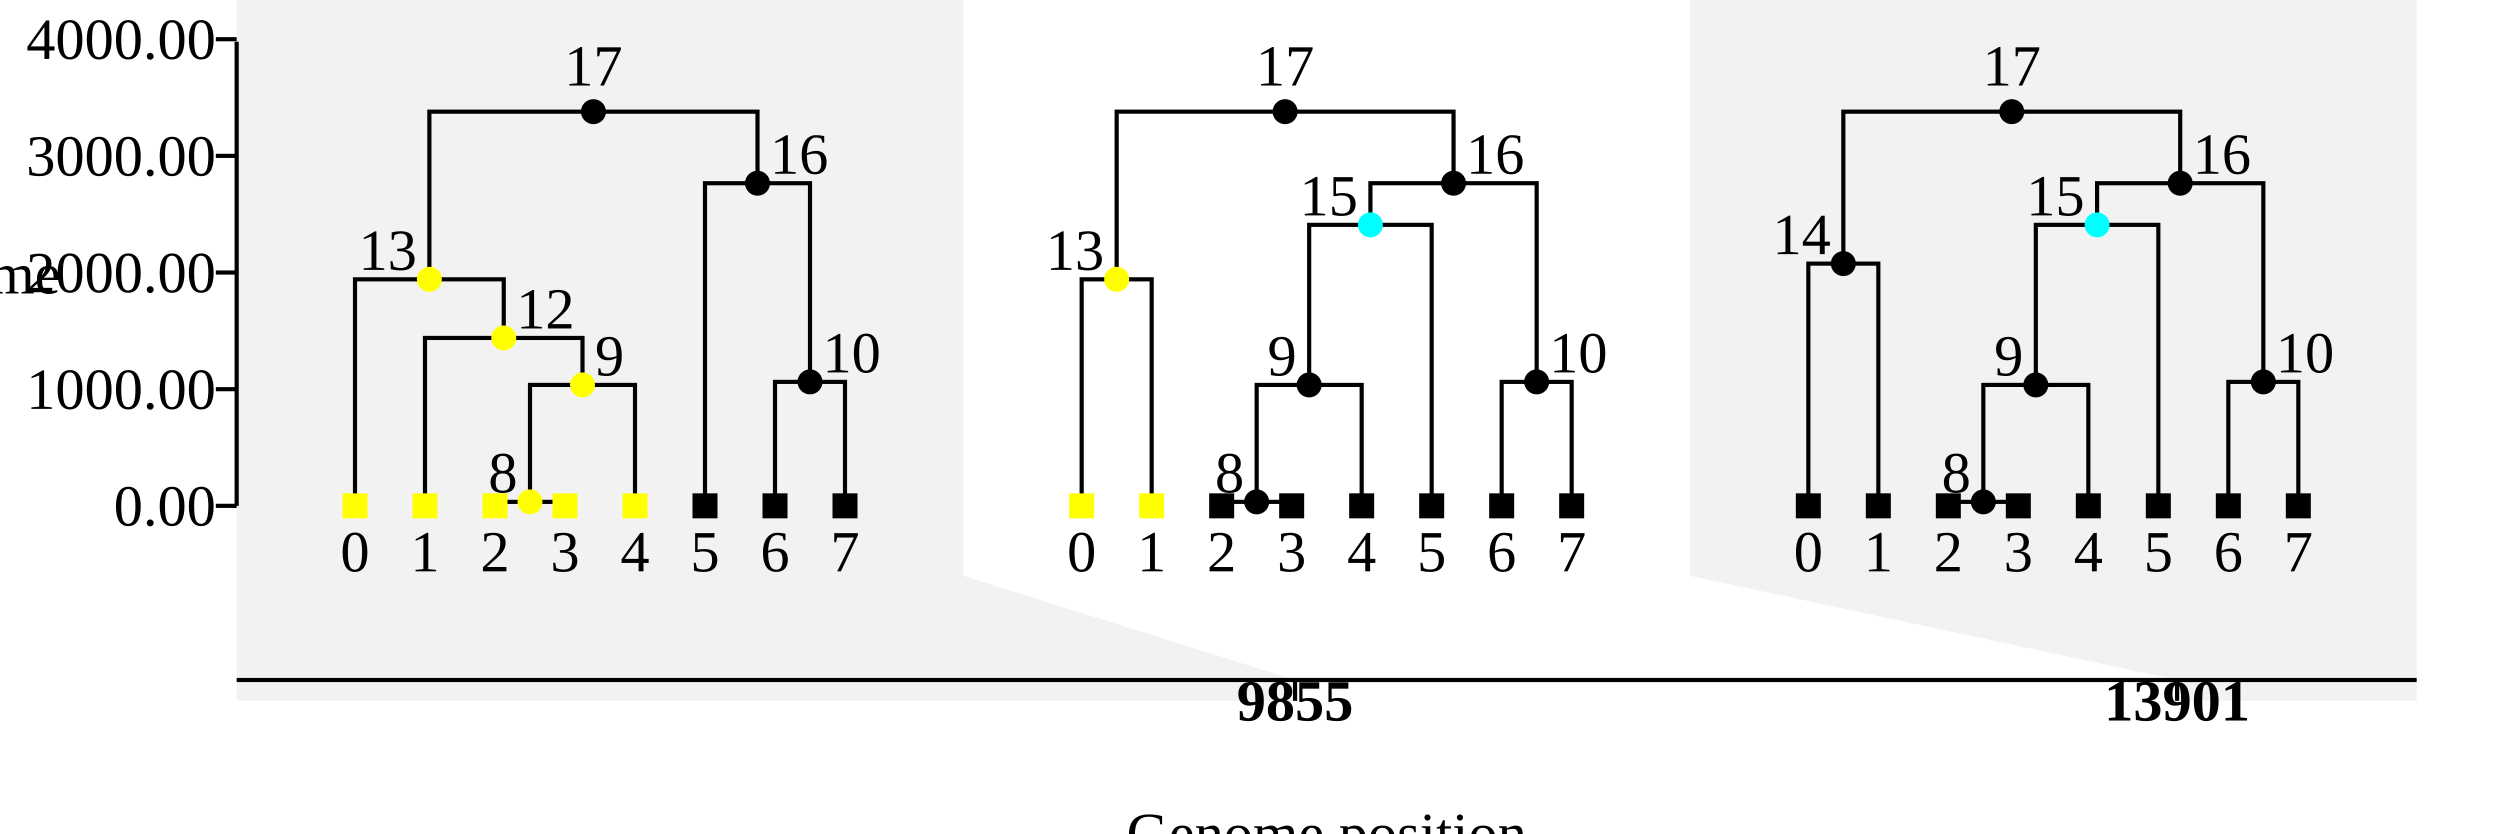
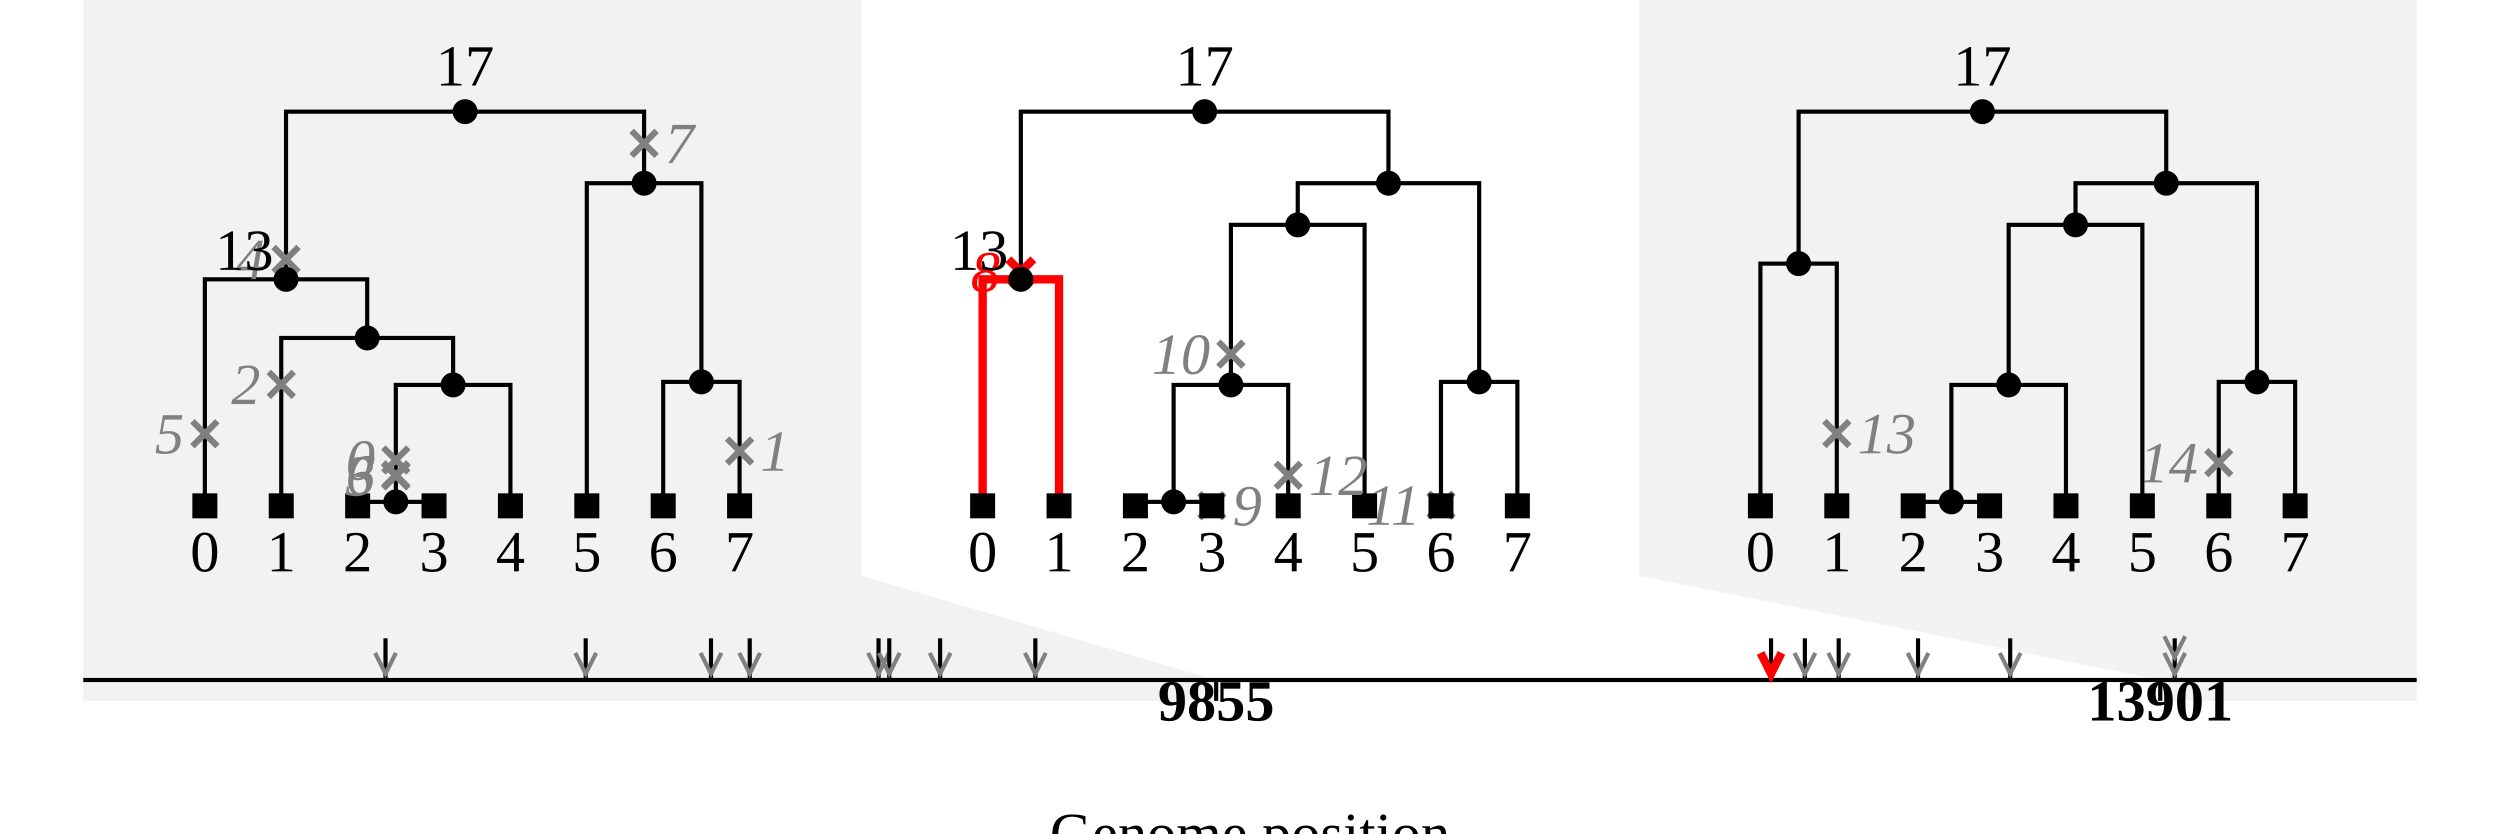
<svg xmlns="http://www.w3.org/2000/svg" baseProfile="full" height="200" version="1.1" width="600">
  <defs>
-     <style type="text/css">.background path {fill: #808080; fill-opacity:0}.background path:nth-child(odd) {fill-opacity:.1}.axes {font-size: 14px}.x-axis .tick .lab {font-weight: bold}.axes, .tree {font-size: 14px; text-anchor:middle}.y-axis line.grid {stroke: #FAFAFA}.y-axis &gt; .lab text {transform: translateX(0.8em) rotate(-90deg)}.x-axis .tick g {transform: translateY(0.9em)}.x-axis &gt; .lab text {transform: translateY(-0.8em)}.axes line, .edge {stroke:black; fill:none}.node &gt; .sym {fill: black; stroke: none}.site &gt; .sym {stroke: black}.mut text {fill: red; font-style: italic}.mut.extra text {fill: hotpink}.mut line {fill: none; stroke: none}.mut .sym {fill: none; stroke: red}.mut.extra .sym {stroke: hotpink}.node .mut .sym {stroke-width: 1.5px}.tree text, .tree-sequence text {dominant-baseline: central}.plotbox .lab.lft {text-anchor: end}.plotbox .lab.rgt {text-anchor: start}.n13 .sym {fill: yellow}.n15 &gt; .sym {fill: cyan}</style>
+     <style type="text/css">.background path {fill: #808080; fill-opacity:0}.background path:nth-child(odd) {fill-opacity:.1}.axes {font-size: 14px}.x-axis .tick .lab {font-weight: bold}.axes, .tree {font-size: 14px; text-anchor:middle}.y-axis line.grid {stroke: #FAFAFA}.y-axis &gt; .lab text {transform: translateX(0.8em) rotate(-90deg)}.x-axis .tick g {transform: translateY(0.9em)}.x-axis &gt; .lab text {transform: translateY(-0.8em)}.axes line, .edge {stroke:black; fill:none}.node &gt; .sym {fill: black; stroke: none}.site &gt; .sym {stroke: black}.mut text {fill: red; font-style: italic}.mut.extra text {fill: hotpink}.mut line {fill: none; stroke: none}.mut .sym {fill: none; stroke: red}.mut.extra .sym {stroke: hotpink}.node .mut .sym {stroke-width: 1.5px}.tree text, .tree-sequence text {dominant-baseline: central}.plotbox .lab.lft {text-anchor: end}.plotbox .lab.rgt {text-anchor: start}.mut .lab {fill: gray} .mut .sym {stroke: gray}.m8 .node .edge, .mut.m8 line, .mut.m8 .sym {stroke: red; stroke-width: 2px}.mut.m8 .lab {fill: red}</style>
  </defs>
  <g class="tree-sequence">
    <g class="background">
-       <path d="M56.8,0 l174.4,0 l0,138.2 l79.614,25 l0,5 l-254.014,0 l0,-5 l0,-25 l0,-138.2z" />
-       <path d="M231.2,0 l174.4,0 l0,138.2 l116.9,25 l0,5 l-211.687,0 l0,-5 l-79.614,-25 l0,-138.2z" />
-       <path d="M405.6,0 l174.4,0 l0,138.2 l0,25 l0,5 l-57.5,0 l0,-5 l-116.9,-25 l0,-138.2z" />
+       <path d="M20,0 l186.667,0 l0,138.2 l85.213,25 l0,5 l-271.88,0 l0,-5 l0,-25 l0,-138.2z" />
+       <path d="M206.667,0 l186.667,0 l0,138.2 l125.123,25 l0,5 l-226.576,0 l0,-5 l-85.213,-25 l0,-138.2z" />
+       <path d="M393.333,0 l186.667,0 l0,138.2 l0,25 l0,5 l-61.544,0 l0,-5 l-125.123,-25 l0,-138.2z" />
    </g>
    <g class="axes">
      <g class="x-axis">
-         <g class="lab" transform="translate(318.4,200)">
+         <g class="lab" transform="translate(300,200)">
          <text text-anchor="middle">Genome position</text>
        </g>
-         <line x1="56.8" x2="580" y1="163.2" y2="163.2" />
-         <g class="tick" transform="translate(310.814 163.2)">
+         <line x1="20" x2="580" y1="163.2" y2="163.2" />
+         <g class="tick" transform="translate(291.88 163.2)">
          <line x1="0" x2="0" y1="0" y2="5" />
          <g class="lab" transform="translate(0,5)">
            <text>9855</text>
          </g>
        </g>
-         <g class="tick" transform="translate(522.5 163.2)">
+         <g class="tick" transform="translate(518.456 163.2)">
          <line x1="0" x2="0" y1="0" y2="5" />
          <g class="lab" transform="translate(0,5)">
            <text>13901</text>
          </g>
        </g>
-       </g>
-       <g class="y-axis">
-         <g class="lab" transform="translate(0,65.7)">
-           <text text-anchor="middle">Time</text>
-         </g>
-         <line x1="56.8" x2="56.8" y1="121.4" y2="10" />
-         <g class="tick" transform="translate(56.8 121.4)">
-           <line x1="0" x2="-5" y1="0" y2="0" />
-           <g class="lab" transform="translate(-5,0)">
-             <text text-anchor="end">0.00</text>
-           </g>
-         </g>
-         <g class="tick" transform="translate(56.8 93.4029)">
-           <line x1="0" x2="-5" y1="0" y2="0" />
-           <g class="lab" transform="translate(-5,0)">
-             <text text-anchor="end">1000.00</text>
-           </g>
-         </g>
-         <g class="tick" transform="translate(56.8 65.4058)">
-           <line x1="0" x2="-5" y1="0" y2="0" />
-           <g class="lab" transform="translate(-5,0)">
-             <text text-anchor="end">2000.00</text>
-           </g>
-         </g>
-         <g class="tick" transform="translate(56.8 37.4087)">
-           <line x1="0" x2="-5" y1="0" y2="0" />
-           <g class="lab" transform="translate(-5,0)">
-             <text text-anchor="end">3000.00</text>
-           </g>
-         </g>
-         <g class="tick" transform="translate(56.8 9.41159)">
-           <line x1="0" x2="-5" y1="0" y2="0" />
-           <g class="lab" transform="translate(-5,0)">
-             <text text-anchor="end">4000.00</text>
+         <g class="site s0" transform="translate(92.52 163.2)">
+           <line class="sym" x1="0" x2="0" y1="0" y2="-10" />
+           <g class="mut m0">
+             <polyline class="sym" points="2.5,-6.5 0,-1.5 -2.5,-6.5" />
+           </g>
+         </g>
+         <g class="site s1" transform="translate(140.568 163.2)">
+           <line class="sym" x1="0" x2="0" y1="0" y2="-10" />
+           <g class="mut m1">
+             <polyline class="sym" points="2.5,-6.5 0,-1.5 -2.5,-6.5" />
+           </g>
+         </g>
+         <g class="site s2" transform="translate(170.64 163.2)">
+           <line class="sym" x1="0" x2="0" y1="0" y2="-10" />
+           <g class="mut m2">
+             <polyline class="sym" points="2.5,-6.5 0,-1.5 -2.5,-6.5" />
+           </g>
+         </g>
+         <g class="site s3" transform="translate(179.936 163.2)">
+           <line class="sym" x1="0" x2="0" y1="0" y2="-10" />
+           <g class="mut m3">
+             <polyline class="sym" points="2.5,-6.5 0,-1.5 -2.5,-6.5" />
+           </g>
+         </g>
+         <g class="site s4" transform="translate(210.848 163.2)">
+           <line class="sym" x1="0" x2="0" y1="0" y2="-10" />
+           <g class="mut m4">
+             <polyline class="sym" points="2.5,-6.5 0,-1.5 -2.5,-6.5" />
+           </g>
+         </g>
+         <g class="site s5" transform="translate(213.424 163.2)">
+           <line class="sym" x1="0" x2="0" y1="0" y2="-10" />
+           <g class="mut m5">
+             <polyline class="sym" points="2.5,-6.5 0,-1.5 -2.5,-6.5" />
+           </g>
+         </g>
+         <g class="site s6" transform="translate(225.632 163.2)">
+           <line class="sym" x1="0" x2="0" y1="0" y2="-10" />
+           <g class="mut m6">
+             <polyline class="sym" points="2.5,-6.5 0,-1.5 -2.5,-6.5" />
+           </g>
+         </g>
+         <g class="site s7" transform="translate(248.48 163.2)">
+           <line class="sym" x1="0" x2="0" y1="0" y2="-10" />
+           <g class="mut m7">
+             <polyline class="sym" points="2.5,-6.5 0,-1.5 -2.5,-6.5" />
+           </g>
+         </g>
+         <g class="site s8" transform="translate(425.048 163.2)">
+           <line class="sym" x1="0" x2="0" y1="0" y2="-10" />
+           <g class="mut m8">
+             <polyline class="sym" points="2.5,-6.5 0,-1.5 -2.5,-6.5" />
+           </g>
+         </g>
+         <g class="site s9" transform="translate(433.168 163.2)">
+           <line class="sym" x1="0" x2="0" y1="0" y2="-10" />
+           <g class="mut m9">
+             <polyline class="sym" points="2.5,-6.5 0,-1.5 -2.5,-6.5" />
+           </g>
+         </g>
+         <g class="site s10" transform="translate(441.288 163.2)">
+           <line class="sym" x1="0" x2="0" y1="0" y2="-10" />
+           <g class="mut m10">
+             <polyline class="sym" points="2.5,-6.5 0,-1.5 -2.5,-6.5" />
+           </g>
+         </g>
+         <g class="site s11" transform="translate(460.328 163.2)">
+           <line class="sym" x1="0" x2="0" y1="0" y2="-10" />
+           <g class="mut m11">
+             <polyline class="sym" points="2.5,-6.5 0,-1.5 -2.5,-6.5" />
+           </g>
+         </g>
+         <g class="site s12" transform="translate(482.448 163.2)">
+           <line class="sym" x1="0" x2="0" y1="0" y2="-10" />
+           <g class="mut m12">
+             <polyline class="sym" points="2.5,-6.5 0,-1.5 -2.5,-6.5" />
+           </g>
+         </g>
+         <g class="site s13" transform="translate(521.928 163.2)">
+           <line class="sym" x1="0" x2="0" y1="0" y2="-10" />
+           <g class="mut m14">
+             <polyline class="sym" points="2.5,-6.5 0,-1.5 -2.5,-6.5" />
+           </g>
+           <g class="mut m13">
+             <polyline class="sym" points="2.5,-10.5 0,-5.5 -2.5,-10.5" />
          </g>
        </g>
      </g>
    </g>
    <g class="plotbox trees">
-       <g class="tree t1" transform="translate(56.8 0)">
+       <g class="tree t1" transform="translate(20 0)">
        <g class="plotbox">
-           <g class="node n17 p3 root" transform="translate(85.625 26.8)">
-             <g class="a17 node n13 p3" transform="translate(-39.375 40.2375)">
-               <g class="a13 i0 leaf node n0 p0 sample" transform="translate(-17.85 54.3625)">
-                 <path class="edge" d="M 0 0 V -54.362 H 17.85" />
+           <g class="node n17 p3 root" transform="translate(91.6146 26.8)">
+             <g class="a17 m4 node n13 p3 s4" transform="translate(-42.9687 40.2375)">
+               <g class="a13 i0 leaf m5 node n0 p0 s5 sample" transform="translate(-19.4792 54.3625)">
+                 <path class="edge" d="M 0 0 V -54.362 H 19.479" />
+                 <g class="mut m5 s5" transform="translate(0 -17.3034)">
+                   <line x1="0" x2="0" y1="0" y2="17.303" />
+                   <path class="sym" d="M -3,-3 l 6,6 M -3,3 l 6,-6" />
+                   <text class="lab lft" transform="translate(-5 0)">5</text>
+                 </g>
                <rect class="sym" height="6" width="6" x="-3" y="-3" />
                <text class="lab" transform="translate(0 11)">0</text>
              </g>
-               <g class="a13 node n12 p3" transform="translate(17.85 14.0706)">
-                 <g class="a12 i0 leaf node n1 p0 sample" transform="translate(-18.9 40.2919)">
-                   <path class="edge" d="M 0 0 V -40.292 H 18.9" />
+               <g class="a13 node n12 p3" transform="translate(19.4792 14.0706)">
+                 <g class="a12 i0 leaf m2 node n1 p0 s2 sample" transform="translate(-20.625 40.2919)">
+                   <path class="edge" d="M 0 0 V -40.292 H 20.625" />
+                   <g class="mut m2 s2" transform="translate(0 -29.1465)">
+                     <line x1="0" x2="0" y1="0" y2="29.146" />
+                     <path class="sym" d="M -3,-3 l 6,6 M -3,3 l 6,-6" />
+                     <text class="lab lft" transform="translate(-5 0)">2</text>
+                   </g>
                  <rect class="sym" height="6" width="6" x="-3" y="-3" />
                  <text class="lab" transform="translate(0 11)">1</text>
                </g>
-                 <g class="a12 node n9 p3" transform="translate(18.9 11.2733)">
-                   <g class="a9 i2 leaf node n4 p1 sample" transform="translate(12.6 29.0186)">
-                     <path class="edge" d="M 0 0 V -29.019 H -12.6" />
+                 <g class="a12 node n9 p3" transform="translate(20.625 11.2733)">
+                   <g class="a9 i2 leaf node n4 p1 sample" transform="translate(13.75 29.0186)">
+                     <path class="edge" d="M 0 0 V -29.019 H -13.75" />
                    <rect class="sym" height="6" width="6" x="-3" y="-3" />
                    <text class="lab" transform="translate(0 11)">4</text>
                  </g>
-                   <g class="a9 node n8 p0" transform="translate(-12.6 28.067)">
-                     <g class="a8 i1 leaf node n2 p0 sample" transform="translate(-8.4 0.95157)">
-                       <path class="edge" d="M 0 0 V -0.952 H 8.4" />
+                   <g class="a9 m0 m3 m6 node n8 p0 s0 s3 s6" transform="translate(-13.75 28.067)">
+                     <g class="a8 i1 leaf node n2 p0 sample" transform="translate(-9.16667 0.95157)">
+                       <path class="edge" d="M 0 0 V -0.952 H 9.167" />
                      <rect class="sym" height="6" width="6" x="-3" y="-3" />
                      <text class="lab" transform="translate(0 11)">2</text>
                    </g>
-                     <g class="a8 i1 leaf node n3 p0 sample" transform="translate(8.4 0.95157)">
-                       <path class="edge" d="M 0 0 V -0.952 H -8.4" />
+                     <g class="a8 i1 leaf node n3 p0 sample" transform="translate(9.16667 0.95157)">
+                       <path class="edge" d="M 0 0 V -0.952 H -9.167" />
                      <rect class="sym" height="6" width="6" x="-3" y="-3" />
                      <text class="lab" transform="translate(0 11)">3</text>
                    </g>
-                     <path class="edge" d="M 0 0 V -28.067 H 12.6" />
+                     <path class="edge" d="M 0 0 V -28.067 H 13.75" />
+                     <g class="mut m0 s0" transform="translate(0 -10.0438)">
+                       <line x1="0" x2="0" y1="0" y2="10.044" />
+                       <path class="sym" d="M -3,-3 l 6,6 M -3,3 l 6,-6" />
+                       <text class="lab lft" transform="translate(-5 0)">0</text>
+                     </g>
+                     <g class="mut m6 s6" transform="translate(0 -6.48256)">
+                       <line x1="0" x2="0" y1="0" y2="6.483" />
+                       <path class="sym" d="M -3,-3 l 6,6 M -3,3 l 6,-6" />
+                       <text class="lab lft" transform="translate(-5 0)">6</text>
+                     </g>
+                     <g class="mut m3 s3" transform="translate(0 -6.2275)">
+                       <line x1="0" x2="0" y1="0" y2="6.228" />
+                       <path class="sym" d="M -3,-3 l 6,6 M -3,3 l 6,-6" />
+                       <text class="lab lft" transform="translate(-5 0)">3</text>
+                     </g>
                    <circle class="sym" cx="0" cy="0" r="3" />
-                     <text class="lab lft" transform="translate(-3 -7.0)">8</text>
-                   </g>
-                   <path class="edge" d="M 0 0 V -11.273 H -18.9" />
+                     <text class="lab lft" transform="translate(-3 -7.0)" />
+                   </g>
+                   <path class="edge" d="M 0 0 V -11.273 H -20.625" />
                  <circle class="sym" cx="0" cy="0" r="3" />
-                   <text class="lab rgt" transform="translate(3 -7.0)">9</text>
-                 </g>
-                 <path class="edge" d="M 0 0 V -14.071 H -17.85" />
-                 <circle class="sym" cx="0" cy="0" r="3" />
-                 <text class="lab rgt" transform="translate(3 -7.0)">12</text>
-               </g>
-               <path class="edge" d="M 0 0 V -40.237 H 39.375" />
+                   <text class="lab rgt" transform="translate(3 -7.0)" />
+                 </g>
+                 <path class="edge" d="M 0 0 V -14.071 H -19.479" />
+                 <circle class="sym" cx="0" cy="0" r="3" />
+                 <text class="lab rgt" transform="translate(3 -7.0)" />
+               </g>
+               <path class="edge" d="M 0 0 V -40.237 H 42.969" />
+               <g class="mut m4 s4" transform="translate(0 -4.76423)">
+                 <line x1="0" x2="0" y1="0" y2="4.764" />
+                 <path class="sym" d="M -3,-3 l 6,6 M -3,3 l 6,-6" />
+                 <text class="lab lft" transform="translate(-5 0)">4</text>
+               </g>
              <circle class="sym" cx="0" cy="0" r="3" />
              <text class="lab lft" transform="translate(-3 -7.0)">13</text>
            </g>
-             <g class="a17 node n16 p3" transform="translate(39.375 17.1723)">
-               <g class="a16 i2 leaf node n5 p1 sample" transform="translate(-12.6 77.4277)">
-                 <path class="edge" d="M 0 0 V -77.428 H 12.6" />
+             <g class="a17 m7 node n16 p3 s7" transform="translate(42.9688 17.1723)">
+               <g class="a16 i2 leaf node n5 p1 sample" transform="translate(-13.75 77.4277)">
+                 <path class="edge" d="M 0 0 V -77.428 H 13.75" />
                <rect class="sym" height="6" width="6" x="-3" y="-3" />
                <text class="lab" transform="translate(0 11)">5</text>
              </g>
-               <g class="a16 node n10 p3" transform="translate(12.6 47.6807)">
-                 <g class="a10 i3 leaf node n6 p2 sample" transform="translate(-8.4 29.747)">
-                   <path class="edge" d="M 0 0 V -29.747 H 8.4" />
+               <g class="a16 node n10 p3" transform="translate(13.75 47.6807)">
+                 <g class="a10 i3 leaf node n6 p2 sample" transform="translate(-9.16667 29.747)">
+                   <path class="edge" d="M 0 0 V -29.747 H 9.167" />
                  <rect class="sym" height="6" width="6" x="-3" y="-3" />
                  <text class="lab" transform="translate(0 11)">6</text>
                </g>
-                 <g class="a10 i3 leaf node n7 p2 sample" transform="translate(8.4 29.747)">
-                   <path class="edge" d="M 0 0 V -29.747 H -8.4" />
+                 <g class="a10 i3 leaf m1 node n7 p2 s1 sample" transform="translate(9.16667 29.747)">
+                   <path class="edge" d="M 0 0 V -29.747 H -9.167" />
+                   <g class="mut m1 s1" transform="translate(0 -13.1501)">
+                     <line x1="0" x2="0" y1="0" y2="13.15" />
+                     <path class="sym" d="M -3,-3 l 6,6 M -3,3 l 6,-6" />
+                     <text class="lab rgt" transform="translate(5 0)">1</text>
+                   </g>
                  <rect class="sym" height="6" width="6" x="-3" y="-3" />
                  <text class="lab" transform="translate(0 11)">7</text>
                </g>
-                 <path class="edge" d="M 0 0 V -47.681 H -12.6" />
-                 <circle class="sym" cx="0" cy="0" r="3" />
-                 <text class="lab rgt" transform="translate(3 -7.0)">10</text>
-               </g>
-               <path class="edge" d="M 0 0 V -17.172 H -39.375" />
-               <circle class="sym" cx="0" cy="0" r="3" />
-               <text class="lab rgt" transform="translate(3 -7.0)">16</text>
+                 <path class="edge" d="M 0 0 V -47.681 H -13.75" />
+                 <circle class="sym" cx="0" cy="0" r="3" />
+                 <text class="lab rgt" transform="translate(3 -7.0)" />
+               </g>
+               <path class="edge" d="M 0 0 V -17.172 H -42.969" />
+               <g class="mut m7 s7" transform="translate(0 -9.55803)">
+                 <line x1="0" x2="0" y1="0" y2="9.558" />
+                 <path class="sym" d="M -3,-3 l 6,6 M -3,3 l 6,-6" />
+                 <text class="lab rgt" transform="translate(5 0)">7</text>
+               </g>
+               <circle class="sym" cx="0" cy="0" r="3" />
+               <text class="lab rgt" transform="translate(3 -7.0)" />
            </g>
            <circle class="sym" cx="0" cy="0" r="3" />
            <text class="lab" transform="translate(0 -11)">17</text>
          </g>
        </g>
      </g>
-       <g class="tree t2" transform="translate(231.2 0)">
+       <g class="tree t2" transform="translate(206.667 0)">
        <g class="plotbox">
-           <g class="node n17 p3 root" transform="translate(77.225 26.8)">
-             <g class="a17 node n13 p3" transform="translate(-40.425 40.2375)">
-               <g class="a13 i0 leaf node n0 p0 sample" transform="translate(-8.4 54.3625)">
-                 <path class="edge" d="M 0 0 V -54.362 H 8.4" />
+           <g class="node n17 p3 root" transform="translate(82.4479 26.8)">
+             <g class="a17 m8 node n13 p3 s8" transform="translate(-44.1146 40.2375)">
+               <g class="a13 i0 leaf node n0 p0 sample" transform="translate(-9.16667 54.3625)">
+                 <path class="edge" d="M 0 0 V -54.362 H 9.167" />
                <rect class="sym" height="6" width="6" x="-3" y="-3" />
                <text class="lab" transform="translate(0 11)">0</text>
              </g>
-               <g class="a13 i0 leaf node n1 p0 sample" transform="translate(8.4 54.3625)">
-                 <path class="edge" d="M 0 0 V -54.362 H -8.4" />
+               <g class="a13 i0 leaf node n1 p0 sample" transform="translate(9.16667 54.3625)">
+                 <path class="edge" d="M 0 0 V -54.362 H -9.167" />
                <rect class="sym" height="6" width="6" x="-3" y="-3" />
                <text class="lab" transform="translate(0 11)">1</text>
              </g>
-               <path class="edge" d="M 0 0 V -40.237 H 40.425" />
+               <path class="edge" d="M 0 0 V -40.237 H 44.115" />
+               <g class="mut m8 s8" transform="translate(0 -1.80647)">
+                 <line x1="0" x2="0" y1="0" y2="1.806" />
+                 <path class="sym" d="M -3,-3 l 6,6 M -3,3 l 6,-6" />
+                 <text class="lab lft" transform="translate(-5 0)">8</text>
+               </g>
              <circle class="sym" cx="0" cy="0" r="3" />
              <text class="lab lft" transform="translate(-3 -7.0)">13</text>
            </g>
-             <g class="a17 node n16 p3" transform="translate(40.425 17.1723)">
-               <g class="a16 node n10 p3" transform="translate(19.95 47.6807)">
-                 <g class="a10 i3 leaf node n6 p2 sample" transform="translate(-8.4 29.747)">
-                   <path class="edge" d="M 0 0 V -29.747 H 8.4" />
+             <g class="a17 node n16 p3" transform="translate(44.1146 17.1723)">
+               <g class="a16 node n10 p3" transform="translate(21.7708 47.6807)">
+                 <g class="a10 i3 leaf m11 node n6 p2 s11 sample" transform="translate(-9.16667 29.747)">
+                   <path class="edge" d="M 0 0 V -29.747 H 9.167" />
+                   <g class="mut m11 s11" transform="translate(0 -0.16764)">
+                     <line x1="0" x2="0" y1="0" y2="0.168" />
+                     <path class="sym" d="M -3,-3 l 6,6 M -3,3 l 6,-6" />
+                     <text class="lab lft" transform="translate(-5 0)">11</text>
+                   </g>
                  <rect class="sym" height="6" width="6" x="-3" y="-3" />
                  <text class="lab" transform="translate(0 11)">6</text>
                </g>
-                 <g class="a10 i3 leaf node n7 p2 sample" transform="translate(8.4 29.747)">
-                   <path class="edge" d="M 0 0 V -29.747 H -8.4" />
+                 <g class="a10 i3 leaf node n7 p2 sample" transform="translate(9.16667 29.747)">
+                   <path class="edge" d="M 0 0 V -29.747 H -9.167" />
                  <rect class="sym" height="6" width="6" x="-3" y="-3" />
                  <text class="lab" transform="translate(0 11)">7</text>
                </g>
-                 <path class="edge" d="M 0 0 V -47.681 H -19.95" />
-                 <circle class="sym" cx="0" cy="0" r="3" />
-                 <text class="lab rgt" transform="translate(3 -7.0)">10</text>
-               </g>
-               <g class="a16 node n15 p3" transform="translate(-19.95 9.99148)">
-                 <g class="a15 i2 leaf node n5 p1 sample" transform="translate(14.7 67.4362)">
-                   <path class="edge" d="M 0 0 V -67.436 H -14.7" />
+                 <path class="edge" d="M 0 0 V -47.681 H -21.771" />
+                 <circle class="sym" cx="0" cy="0" r="3" />
+                 <text class="lab rgt" transform="translate(3 -7.0)" />
+               </g>
+               <g class="a16 node n15 p3" transform="translate(-21.7708 9.99148)">
+                 <g class="a15 i2 leaf node n5 p1 sample" transform="translate(16.0417 67.4362)">
+                   <path class="edge" d="M 0 0 V -67.436 H -16.042" />
                  <rect class="sym" height="6" width="6" x="-3" y="-3" />
                  <text class="lab" transform="translate(0 11)">5</text>
                </g>
-                 <g class="a15 node n9 p3" transform="translate(-14.7 38.4177)">
-                   <g class="a9 i2 leaf node n4 p1 sample" transform="translate(12.6 29.0186)">
-                     <path class="edge" d="M 0 0 V -29.019 H -12.6" />
+                 <g class="a15 m10 node n9 p3 s10" transform="translate(-16.0417 38.4177)">
+                   <g class="a9 i2 leaf m12 node n4 p1 s12 sample" transform="translate(13.75 29.0186)">
+                     <path class="edge" d="M 0 0 V -29.019 H -13.75" />
+                     <g class="mut m12 s12" transform="translate(0 -7.32564)">
+                       <line x1="0" x2="0" y1="0" y2="7.326" />
+                       <path class="sym" d="M -3,-3 l 6,6 M -3,3 l 6,-6" />
+                       <text class="lab rgt" transform="translate(5 0)">12</text>
+                     </g>
                    <rect class="sym" height="6" width="6" x="-3" y="-3" />
                    <text class="lab" transform="translate(0 11)">4</text>
                  </g>
-                   <g class="a9 node n8 p0" transform="translate(-12.6 28.067)">
-                     <g class="a8 i1 leaf node n2 p0 sample" transform="translate(-8.4 0.95157)">
-                       <path class="edge" d="M 0 0 V -0.952 H 8.4" />
+                   <g class="a9 node n8 p0" transform="translate(-13.75 28.067)">
+                     <g class="a8 i1 leaf node n2 p0 sample" transform="translate(-9.16667 0.95157)">
+                       <path class="edge" d="M 0 0 V -0.952 H 9.167" />
                      <rect class="sym" height="6" width="6" x="-3" y="-3" />
                      <text class="lab" transform="translate(0 11)">2</text>
                    </g>
-                     <g class="a8 i1 leaf node n3 p0 sample" transform="translate(8.4 0.95157)">
-                       <path class="edge" d="M 0 0 V -0.952 H -8.4" />
+                     <g class="a8 i1 leaf m9 node n3 p0 s9 sample" transform="translate(9.16667 0.95157)">
+                       <path class="edge" d="M 0 0 V -0.952 H -9.167" />
+                       <g class="mut m9 s9" transform="translate(0 -0.0388272)">
+                         <line x1="0" x2="0" y1="0" y2="0.039" />
+                         <path class="sym" d="M -3,-3 l 6,6 M -3,3 l 6,-6" />
+                         <text class="lab rgt" transform="translate(5 0)">9</text>
+                       </g>
                      <rect class="sym" height="6" width="6" x="-3" y="-3" />
                      <text class="lab" transform="translate(0 11)">3</text>
                    </g>
-                     <path class="edge" d="M 0 0 V -28.067 H 12.6" />
+                     <path class="edge" d="M 0 0 V -28.067 H 13.75" />
                    <circle class="sym" cx="0" cy="0" r="3" />
-                     <text class="lab lft" transform="translate(-3 -7.0)">8</text>
-                   </g>
-                   <path class="edge" d="M 0 0 V -38.418 H 14.7" />
+                     <text class="lab lft" transform="translate(-3 -7.0)" />
+                   </g>
+                   <path class="edge" d="M 0 0 V -38.418 H 16.042" />
+                   <g class="mut m10 s10" transform="translate(0 -7.38769)">
+                     <line x1="0" x2="0" y1="0" y2="7.388" />
+                     <path class="sym" d="M -3,-3 l 6,6 M -3,3 l 6,-6" />
+                     <text class="lab lft" transform="translate(-5 0)">10</text>
+                   </g>
                  <circle class="sym" cx="0" cy="0" r="3" />
-                   <text class="lab lft" transform="translate(-3 -7.0)">9</text>
-                 </g>
-                 <path class="edge" d="M 0 0 V -9.991 H 19.95" />
-                 <circle class="sym" cx="0" cy="0" r="3" />
-                 <text class="lab lft" transform="translate(-3 -7.0)">15</text>
-               </g>
-               <path class="edge" d="M 0 0 V -17.172 H -40.425" />
-               <circle class="sym" cx="0" cy="0" r="3" />
-               <text class="lab rgt" transform="translate(3 -7.0)">16</text>
+                   <text class="lab lft" transform="translate(-3 -7.0)" />
+                 </g>
+                 <path class="edge" d="M 0 0 V -9.991 H 21.771" />
+                 <circle class="sym" cx="0" cy="0" r="3" />
+                 <text class="lab lft" transform="translate(-3 -7.0)" />
+               </g>
+               <path class="edge" d="M 0 0 V -17.172 H -44.115" />
+               <circle class="sym" cx="0" cy="0" r="3" />
+               <text class="lab rgt" transform="translate(3 -7.0)" />
            </g>
            <circle class="sym" cx="0" cy="0" r="3" />
            <text class="lab" transform="translate(0 -11)">17</text>
          </g>
        </g>
      </g>
-       <g class="tree t3" transform="translate(405.6 0)">
+       <g class="tree t3" transform="translate(393.333 0)">
        <g class="plotbox">
-           <g class="node n17 p3 root" transform="translate(77.225 26.8)">
-             <g class="a17 node n16 p3" transform="translate(40.425 17.1723)">
-               <g class="a16 node n10 p3" transform="translate(19.95 47.6807)">
-                 <g class="a10 i3 leaf node n6 p2 sample" transform="translate(-8.4 29.747)">
-                   <path class="edge" d="M 0 0 V -29.747 H 8.4" />
+           <g class="node n17 p3 root" transform="translate(82.4479 26.8)">
+             <g class="a17 node n16 p3" transform="translate(44.1146 17.1723)">
+               <g class="a16 node n10 p3" transform="translate(21.7708 47.6807)">
+                 <g class="a10 i3 leaf m14 node n6 p2 s13 sample" transform="translate(-9.16667 29.747)">
+                   <path class="edge" d="M 0 0 V -29.747 H 9.167" />
+                   <g class="mut m14 s13" transform="translate(0 -10.3659)">
+                     <line x1="0" x2="0" y1="0" y2="10.366" />
+                     <path class="sym" d="M -3,-3 l 6,6 M -3,3 l 6,-6" />
+                     <text class="lab lft" transform="translate(-5 0)">14</text>
+                   </g>
                  <rect class="sym" height="6" width="6" x="-3" y="-3" />
                  <text class="lab" transform="translate(0 11)">6</text>
                </g>
-                 <g class="a10 i3 leaf node n7 p2 sample" transform="translate(8.4 29.747)">
-                   <path class="edge" d="M 0 0 V -29.747 H -8.4" />
+                 <g class="a10 i3 leaf node n7 p2 sample" transform="translate(9.16667 29.747)">
+                   <path class="edge" d="M 0 0 V -29.747 H -9.167" />
                  <rect class="sym" height="6" width="6" x="-3" y="-3" />
                  <text class="lab" transform="translate(0 11)">7</text>
                </g>
-                 <path class="edge" d="M 0 0 V -47.681 H -19.95" />
-                 <circle class="sym" cx="0" cy="0" r="3" />
-                 <text class="lab rgt" transform="translate(3 -7.0)">10</text>
-               </g>
-               <g class="a16 node n15 p3" transform="translate(-19.95 9.99148)">
-                 <g class="a15 i2 leaf node n5 p1 sample" transform="translate(14.7 67.4362)">
-                   <path class="edge" d="M 0 0 V -67.436 H -14.7" />
+                 <path class="edge" d="M 0 0 V -47.681 H -21.771" />
+                 <circle class="sym" cx="0" cy="0" r="3" />
+                 <text class="lab rgt" transform="translate(3 -7.0)" />
+               </g>
+               <g class="a16 node n15 p3" transform="translate(-21.7708 9.99148)">
+                 <g class="a15 i2 leaf node n5 p1 sample" transform="translate(16.0417 67.4362)">
+                   <path class="edge" d="M 0 0 V -67.436 H -16.042" />
                  <rect class="sym" height="6" width="6" x="-3" y="-3" />
                  <text class="lab" transform="translate(0 11)">5</text>
                </g>
-                 <g class="a15 node n9 p3" transform="translate(-14.7 38.4177)">
-                   <g class="a9 i2 leaf node n4 p1 sample" transform="translate(12.6 29.0186)">
-                     <path class="edge" d="M 0 0 V -29.019 H -12.6" />
+                 <g class="a15 node n9 p3" transform="translate(-16.0417 38.4177)">
+                   <g class="a9 i2 leaf node n4 p1 sample" transform="translate(13.75 29.0186)">
+                     <path class="edge" d="M 0 0 V -29.019 H -13.75" />
                    <rect class="sym" height="6" width="6" x="-3" y="-3" />
                    <text class="lab" transform="translate(0 11)">4</text>
                  </g>
-                   <g class="a9 node n8 p0" transform="translate(-12.6 28.067)">
-                     <g class="a8 i1 leaf node n2 p0 sample" transform="translate(-8.4 0.95157)">
-                       <path class="edge" d="M 0 0 V -0.952 H 8.4" />
+                   <g class="a9 node n8 p0" transform="translate(-13.75 28.067)">
+                     <g class="a8 i1 leaf node n2 p0 sample" transform="translate(-9.16667 0.95157)">
+                       <path class="edge" d="M 0 0 V -0.952 H 9.167" />
                      <rect class="sym" height="6" width="6" x="-3" y="-3" />
                      <text class="lab" transform="translate(0 11)">2</text>
                    </g>
-                     <g class="a8 i1 leaf node n3 p0 sample" transform="translate(8.4 0.95157)">
-                       <path class="edge" d="M 0 0 V -0.952 H -8.4" />
+                     <g class="a8 i1 leaf node n3 p0 sample" transform="translate(9.16667 0.95157)">
+                       <path class="edge" d="M 0 0 V -0.952 H -9.167" />
                      <rect class="sym" height="6" width="6" x="-3" y="-3" />
                      <text class="lab" transform="translate(0 11)">3</text>
                    </g>
-                     <path class="edge" d="M 0 0 V -28.067 H 12.6" />
+                     <path class="edge" d="M 0 0 V -28.067 H 13.75" />
                    <circle class="sym" cx="0" cy="0" r="3" />
-                     <text class="lab lft" transform="translate(-3 -7.0)">8</text>
-                   </g>
-                   <path class="edge" d="M 0 0 V -38.418 H 14.7" />
+                     <text class="lab lft" transform="translate(-3 -7.0)" />
+                   </g>
+                   <path class="edge" d="M 0 0 V -38.418 H 16.042" />
                  <circle class="sym" cx="0" cy="0" r="3" />
-                   <text class="lab lft" transform="translate(-3 -7.0)">9</text>
-                 </g>
-                 <path class="edge" d="M 0 0 V -9.991 H 19.95" />
-                 <circle class="sym" cx="0" cy="0" r="3" />
-                 <text class="lab lft" transform="translate(-3 -7.0)">15</text>
-               </g>
-               <path class="edge" d="M 0 0 V -17.172 H -40.425" />
-               <circle class="sym" cx="0" cy="0" r="3" />
-               <text class="lab rgt" transform="translate(3 -7.0)">16</text>
-             </g>
-             <g class="a17 node n14 p3" transform="translate(-40.425 36.4658)">
-               <g class="a14 i0 leaf node n0 p0 sample" transform="translate(-8.4 58.1342)">
-                 <path class="edge" d="M 0 0 V -58.134 H 8.4" />
+                   <text class="lab lft" transform="translate(-3 -7.0)" />
+                 </g>
+                 <path class="edge" d="M 0 0 V -9.991 H 21.771" />
+                 <circle class="sym" cx="0" cy="0" r="3" />
+                 <text class="lab lft" transform="translate(-3 -7.0)" />
+               </g>
+               <path class="edge" d="M 0 0 V -17.172 H -44.115" />
+               <circle class="sym" cx="0" cy="0" r="3" />
+               <text class="lab rgt" transform="translate(3 -7.0)" />
+             </g>
+             <g class="a17 node n14 p3" transform="translate(-44.1146 36.4658)">
+               <g class="a14 i0 leaf node n0 p0 sample" transform="translate(-9.16667 58.1342)">
+                 <path class="edge" d="M 0 0 V -58.134 H 9.167" />
                <rect class="sym" height="6" width="6" x="-3" y="-3" />
                <text class="lab" transform="translate(0 11)">0</text>
              </g>
-               <g class="a14 i0 leaf node n1 p0 sample" transform="translate(8.4 58.1342)">
-                 <path class="edge" d="M 0 0 V -58.134 H -8.4" />
+               <g class="a14 i0 leaf m13 node n1 p0 s13 sample" transform="translate(9.16667 58.1342)">
+                 <path class="edge" d="M 0 0 V -58.134 H -9.167" />
+                 <g class="mut m13 s13" transform="translate(0 -17.3484)">
+                   <line x1="0" x2="0" y1="0" y2="17.348" />
+                   <path class="sym" d="M -3,-3 l 6,6 M -3,3 l 6,-6" />
+                   <text class="lab rgt" transform="translate(5 0)">13</text>
+                 </g>
                <rect class="sym" height="6" width="6" x="-3" y="-3" />
                <text class="lab" transform="translate(0 11)">1</text>
              </g>
-               <path class="edge" d="M 0 0 V -36.466 H 40.425" />
-               <circle class="sym" cx="0" cy="0" r="3" />
-               <text class="lab lft" transform="translate(-3 -7.0)">14</text>
+               <path class="edge" d="M 0 0 V -36.466 H 44.115" />
+               <circle class="sym" cx="0" cy="0" r="3" />
+               <text class="lab lft" transform="translate(-3 -7.0)" />
            </g>
            <circle class="sym" cx="0" cy="0" r="3" />
            <text class="lab" transform="translate(0 -11)">17</text>
          </g>
        </g>
      </g>
    </g>
  </g>
</svg>
